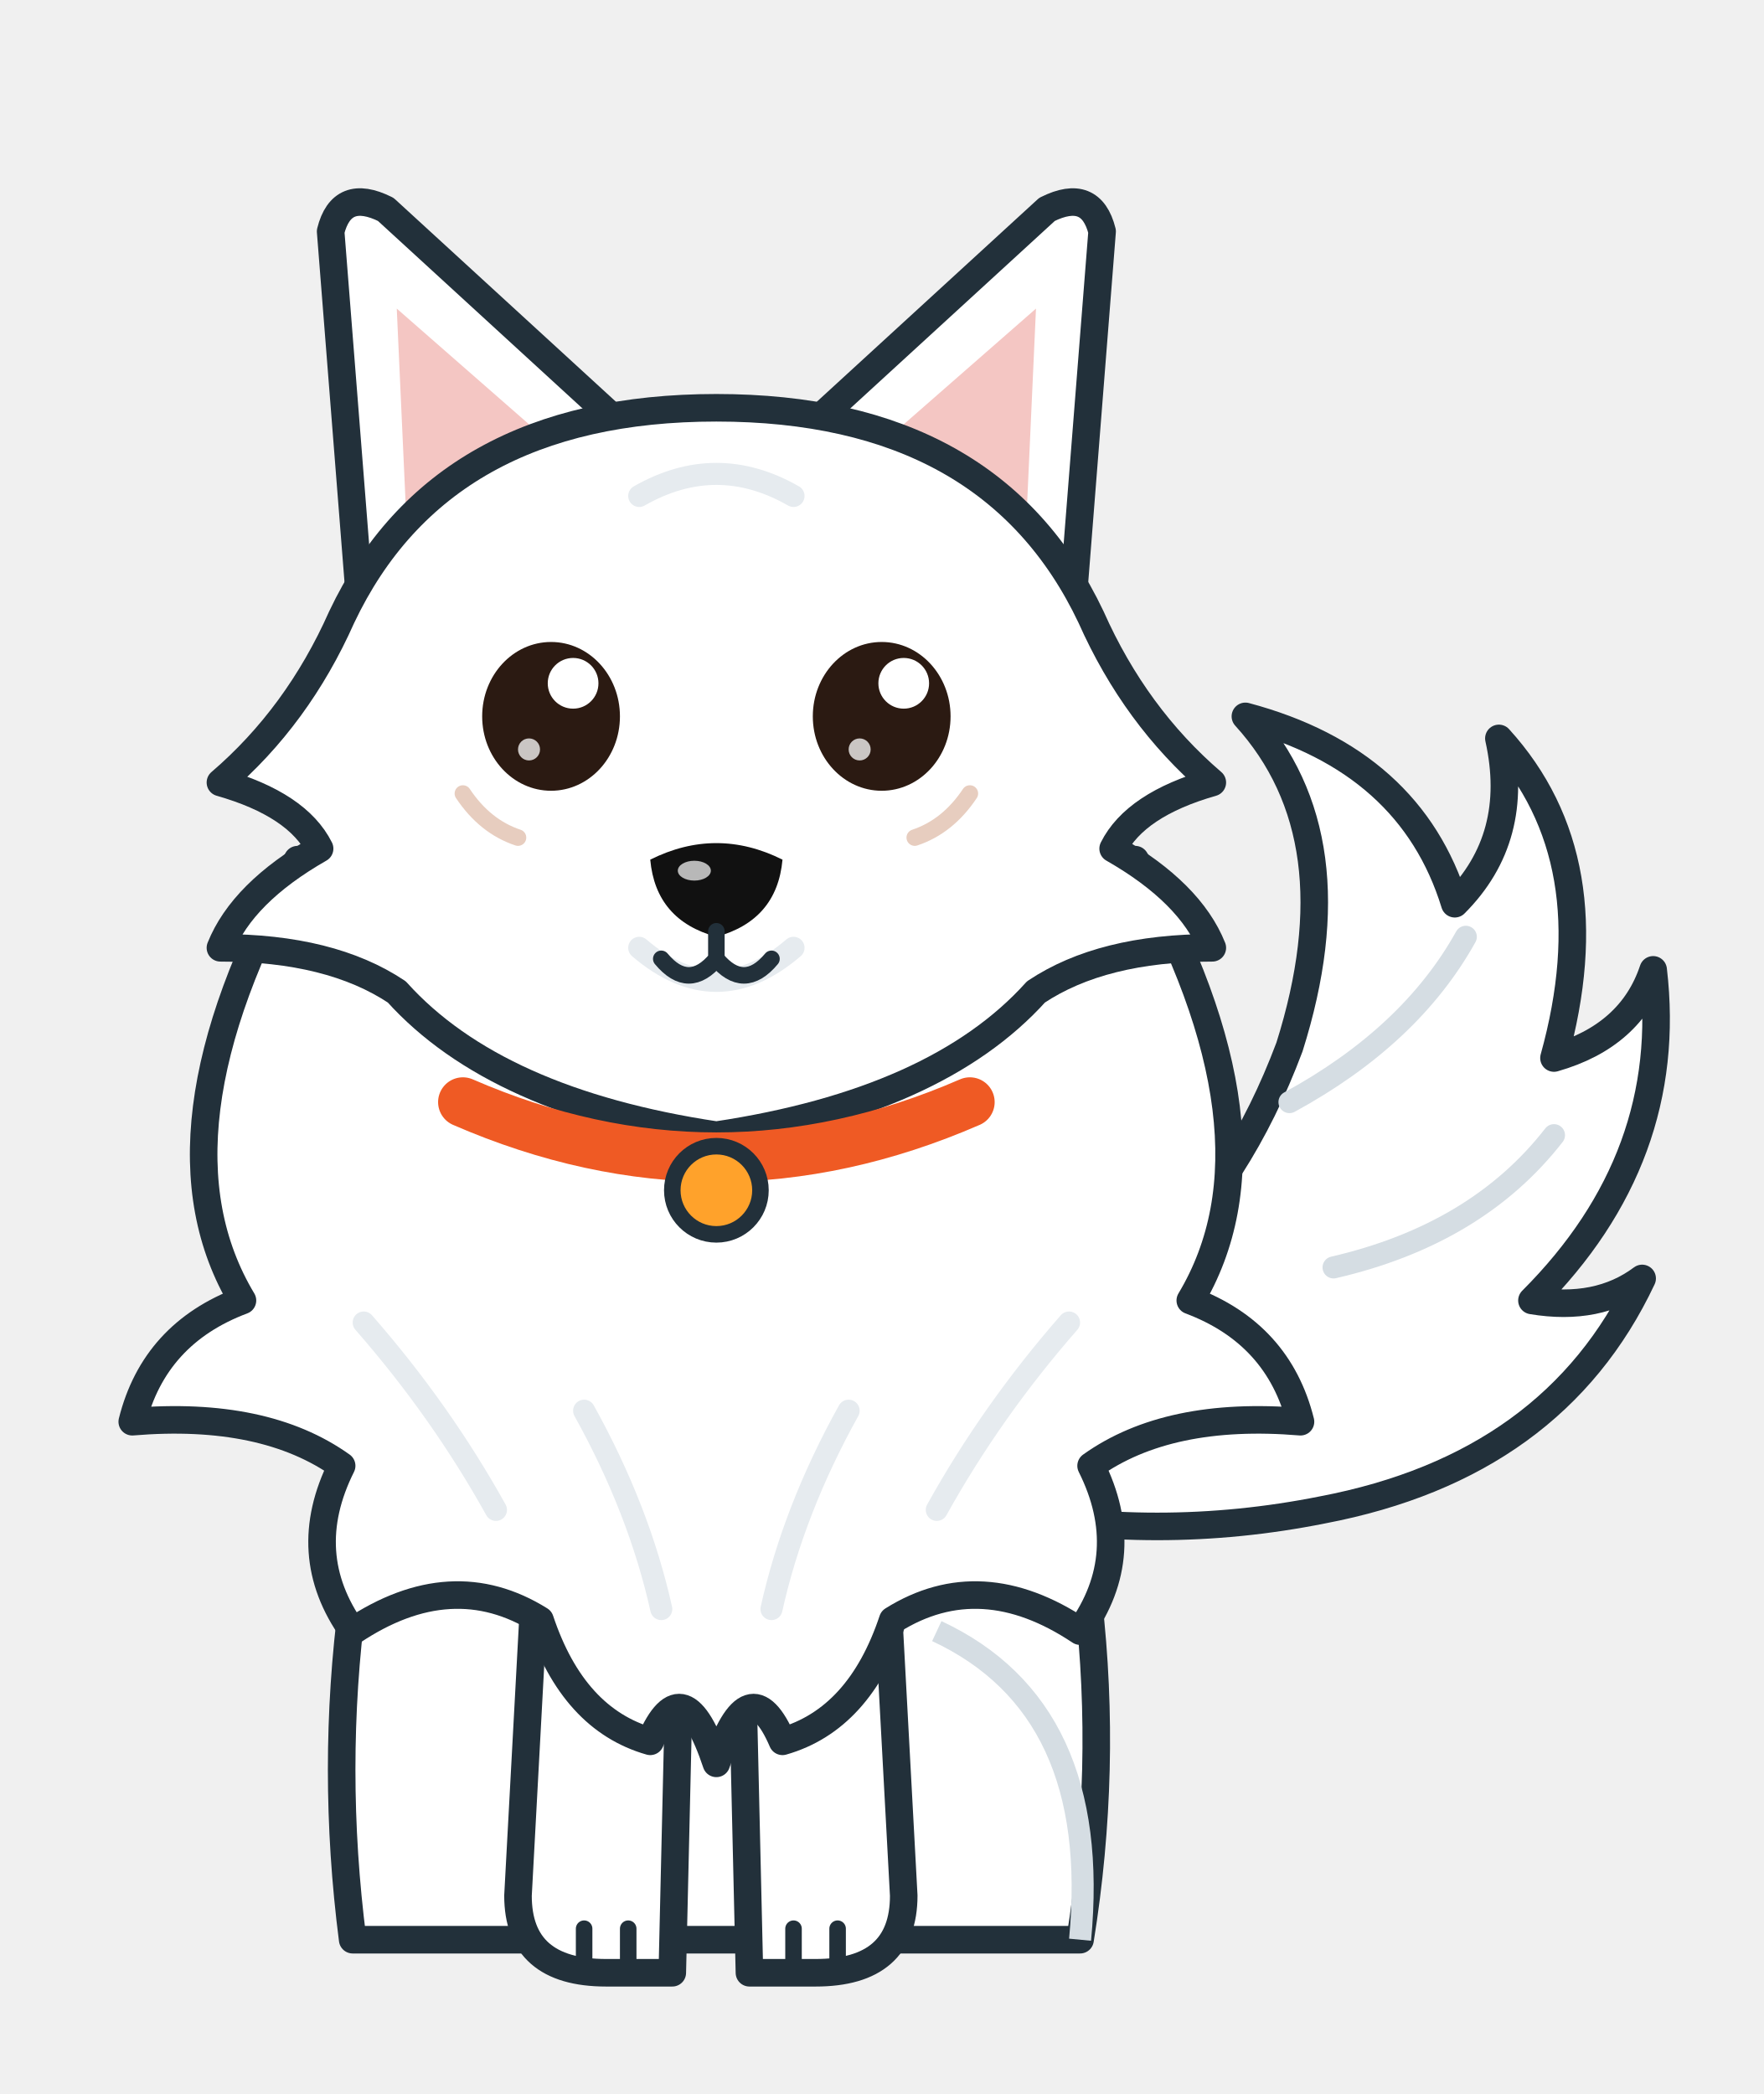
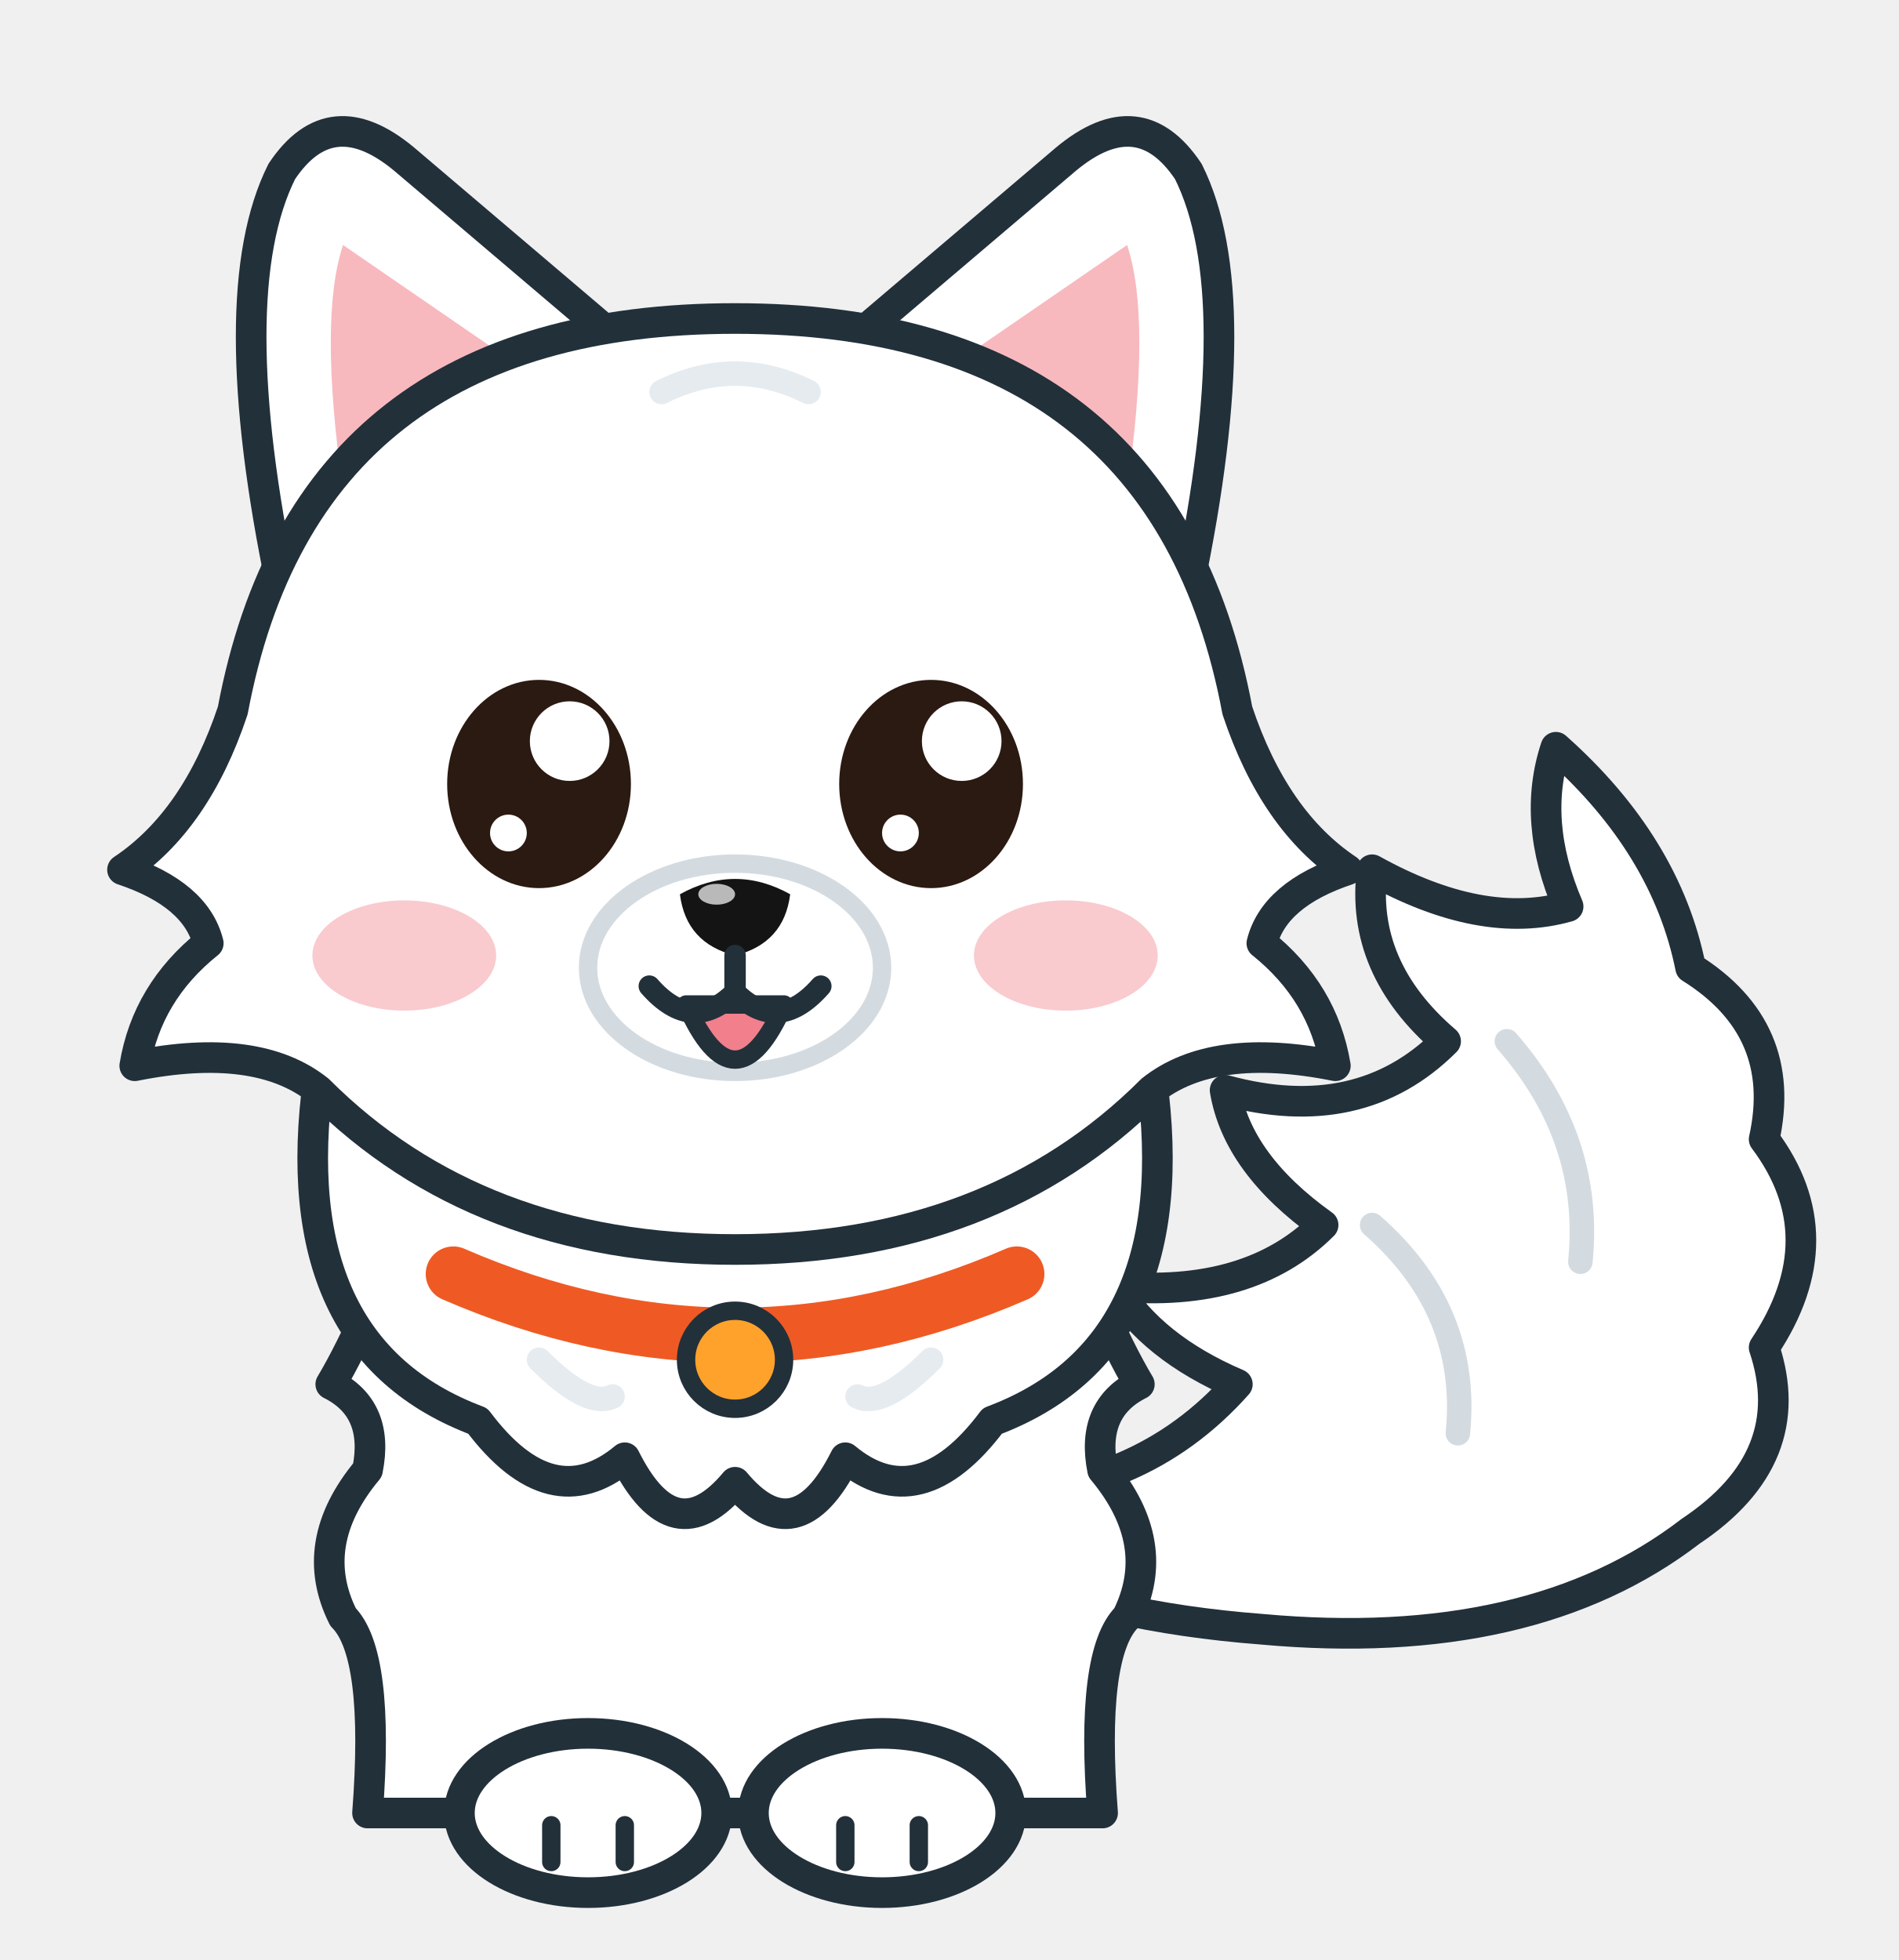
- <svg xmlns="http://www.w3.org/2000/svg" viewBox="-20 -60 320 380" width="640" height="760">
-   <g transform="translate(0,0) scale(1)">
-     <path d="M150,190 Q196,178 214,130 Q226,92 206,70 Q236,78 244,104 Q256,92 252,74 Q272,96 262,132 Q276,128 280,116 Q284,150 258,176 Q270,178 278,172 Q262,206 220,214 Q190,220 160,214 Z" fill="#ffffff" stroke="#22303a" stroke-width="5" stroke-linejoin="round" stroke-linecap="round" />
-     <path d="M214,140 Q236,128 246,110 M222,170 Q248,164 262,146" stroke="#d5dde3" stroke-width="4" fill="none" stroke-linecap="round" />
-     <path d="M60,170 Q36,230 44,292 L176,292 Q186,230 162,170 Z" fill="#ffffff" stroke="#22303a" stroke-width="5" stroke-linejoin="round" stroke-linecap="round" />
-     <path d="M150,236 Q180,250 176,292" fill="none" stroke="#d5dde3" stroke-width="4" />
-     <path d="M78,210 L74,284 Q74,298 90,298 L102,298 L104,212 Z" fill="#ffffff" stroke="#22303a" stroke-width="5" stroke-linejoin="round" stroke-linecap="round" />
-     <path d="M140,210 L144,284 Q144,298 128,298 L116,298 L114,212 Z" fill="#ffffff" stroke="#22303a" stroke-width="5" stroke-linejoin="round" stroke-linecap="round" />
-     <path d="M86,298 L86,290 M94,298 L94,290 M124,298 L124,290 M132,298 L132,290" stroke="#22303a" stroke-width="3" stroke-linecap="round" />
-     <path d="M34,96 Q6,146 24,176 Q8,182 4,198 Q28,196 42,206 Q34,222 44,236 Q62,224 78,234 Q84,252 98,256 Q104,242 110,260 Q116,242 122,256 Q136,252 142,234 Q158,224 176,236 Q186,222 178,206 Q192,196 216,198 Q212,182 196,176 Q214,146 186,96 Z" fill="#ffffff" stroke="#22303a" stroke-width="5" stroke-linejoin="round" stroke-linecap="round" />
-     <path d="M46,180 Q60,196 70,214 M174,180 Q160,196 150,214 M86,196 Q96,214 100,232 M134,196 Q124,214 120,232" stroke="#e6ebef" stroke-width="4" fill="none" stroke-linecap="round" />
-     <path d="M46,58 L40,-18 Q42,-26 50,-22 L98,22 Z" fill="#ffffff" stroke="#22303a" stroke-width="5" stroke-linejoin="round" stroke-linecap="round" />
-     <path d="M54,40 L52,-4 L84,24 Z" fill="#f4c6c3" />
-     <path d="M174,58 L180,-18 Q178,-26 170,-22 L122,22 Z" fill="#ffffff" stroke="#22303a" stroke-width="5" stroke-linejoin="round" stroke-linecap="round" />
-     <path d="M166,40 L168,-4 L136,24 Z" fill="#f4c6c3" />
-     <path d="M110,14 Q160,14 178,52 Q186,70 200,82 Q186,86 182,94 Q196,102 200,112 Q180,112 168,120 Q150,140 110,146 Q70,140 52,120 Q40,112 20,112 Q24,102 38,94 Q34,86 20,82 Q34,70 42,52 Q60,14 110,14 Z" fill="#ffffff" stroke="#22303a" stroke-width="5" stroke-linejoin="round" stroke-linecap="round" />
-     <path d="M96,30 Q110,22 124,30" stroke="#e6ebef" stroke-width="4" fill="none" stroke-linecap="round" />
-     <ellipse cx="80" cy="70" rx="12.5" ry="13.5" fill="#2b1a12" />
-     <circle cx="84" cy="64" r="4.6" fill="#fff" />
-     <circle cx="76" cy="76" r="2" fill="#fff" opacity=".75" />
-     <ellipse cx="140" cy="70" rx="12.5" ry="13.5" fill="#2b1a12" />
-     <circle cx="144" cy="64" r="4.6" fill="#fff" />
-     <circle cx="136" cy="76" r="2" fill="#fff" opacity=".75" />
-     <path d="M64,84 Q68,90 74,92 M156,84 Q152,90 146,92" stroke="#e7cdbf" stroke-width="3" fill="none" stroke-linecap="round" />
-     <path d="M96,112 Q110,124 124,112" stroke="#e6ebef" stroke-width="4" fill="none" stroke-linecap="round" />
-     <path d="M98,96 Q110,90 122,96 Q121,107 110,110 Q99,107 98,96 Z" fill="#111" />
-     <ellipse cx="106" cy="98" rx="3" ry="1.8" fill="#fff" opacity=".7" />
-     <path d="M110,109 L110,114 M100,114 Q105,120 110,114 Q115,120 120,114" stroke="#22303a" stroke-width="3" fill="none" stroke-linecap="round" />
-     <path d="M64,140 Q110,160 156,140" stroke="#ef5a24" stroke-width="9" fill="none" stroke-linecap="round" />
-     <circle cx="110" cy="156" r="8" fill="#ffa22b" stroke="#22303a" stroke-width="3" />
+ <svg xmlns="http://www.w3.org/2000/svg" viewBox="-10 -30 310 320" width="620" height="640">
+   <g transform="translate(0,0) scale(1.0)">
+     <path d="M150,214 Q176,214 192,196 Q178,190 172,180 Q194,182 206,170 Q192,160 190,148 Q212,154 226,140 Q212,128 214,112 Q232,122 246,118 Q240,104 244,92 Q262,108 266,128 Q282,138 278,156 Q290,172 278,190 Q284,208 266,220 Q240,240 196,236 Q170,234 152,226 Z" fill="#ffffff" stroke="#22303a" stroke-width="5" stroke-linejoin="round" stroke-linecap="round" />
+     <path d="M236,140 Q250,156 248,176 M214,170 Q230,184 228,204" stroke="#d3dbe1" stroke-width="4" fill="none" stroke-linecap="round" />
+     <path d="M60,160 Q50,186 44,196 Q52,200 50,210 Q40,222 46,234 Q52,240 50,266 L170,266 Q168,240 174,234 Q180,222 170,210 Q168,200 176,196 Q170,186 160,160 Z" fill="#ffffff" stroke="#22303a" stroke-width="5" stroke-linejoin="round" stroke-linecap="round" />
+     <ellipse cx="86" cy="266" rx="21" ry="13" fill="#ffffff" stroke="#22303a" stroke-width="5" stroke-linejoin="round" stroke-linecap="round" />
+     <ellipse cx="134" cy="266" rx="21" ry="13" fill="#ffffff" stroke="#22303a" stroke-width="5" stroke-linejoin="round" stroke-linecap="round" />
+     <path d="M80,268 L80,274 M92,268 L92,274 M128,268 L128,274 M140,268 L140,274" stroke="#22303a" stroke-width="3" stroke-linecap="round" />
+     <path d="M42,146 Q36,190 68,202 Q80,218 92,208 Q100,224 110,212 Q120,224 128,208 Q140,218 152,202 Q184,190 178,146 Z" fill="#ffffff" stroke="#22303a" stroke-width="5" stroke-linejoin="round" stroke-linecap="round" />
+     <path d="M78,192 Q86,200 90,198 M142,192 Q134,200 130,198" stroke="#e6ebef" stroke-width="4" fill="none" stroke-linecap="round" />
+     <path d="M64,178 Q110,198 156,178" stroke="#ef5a24" stroke-width="9" fill="none" stroke-linecap="round" />
+     <circle cx="110" cy="192" r="8" fill="#ffa22b" stroke="#22303a" stroke-width="3" />
+     <path d="M36,66 Q26,18 36,-2 Q44,-14 56,-4 L96,30 Z" fill="#ffffff" stroke="#22303a" stroke-width="5" stroke-linejoin="round" stroke-linecap="round" />
+     <path d="M46,50 Q42,22 46,10 L78,32 Z" fill="#f7b9be" />
+     <path d="M184,66 Q194,18 184,-2 Q176,-14 164,-4 L124,30 Z" fill="#ffffff" stroke="#22303a" stroke-width="5" stroke-linejoin="round" stroke-linecap="round" />
+     <path d="M174,50 Q178,22 174,10 L142,32 Z" fill="#f7b9be" />
+     <path d="M110,22 Q180,22 192,86 Q198,104 210,112 Q198,116 196,124 Q206,132 208,144 Q188,140 178,148 Q152,174 110,174 Q68,174 42,148 Q32,140 12,144 Q14,132 24,124 Q22,116 10,112 Q22,104 28,86 Q40,22 110,22 Z" fill="#ffffff" stroke="#22303a" stroke-width="5" stroke-linejoin="round" stroke-linecap="round" />
+     <path d="M98,34 Q110,28 122,34" stroke="#e6ebef" stroke-width="4" fill="none" stroke-linecap="round" />
+     <ellipse cx="56" cy="126" rx="15" ry="9" fill="#f7b9be" opacity=".75" />
+     <ellipse cx="164" cy="126" rx="15" ry="9" fill="#f7b9be" opacity=".75" />
+     <ellipse cx="78" cy="98" rx="15" ry="17" fill="#2b1a12" />
+     <circle cx="83" cy="91" r="6.5" fill="#fff" />
+     <circle cx="73" cy="106" r="3" fill="#fff" />
+     <ellipse cx="142" cy="98" rx="15" ry="17" fill="#2b1a12" />
+     <circle cx="147" cy="91" r="6.5" fill="#fff" />
+     <circle cx="137" cy="106" r="3" fill="#fff" />
+     <ellipse cx="110" cy="128" rx="24" ry="17" fill="#fff" stroke="#d3dbe1" stroke-width="3" />
+     <path d="M101,116 Q110,111 119,116 Q118,124 110,126 Q102,124 101,116 Z" fill="#141414" />
+     <ellipse cx="107" cy="116" rx="3" ry="1.7" fill="#fff" opacity=".7" />
+     <path d="M102,134 Q110,152 118,134 Z" fill="#f17f8c" stroke="#22303a" stroke-width="3" stroke-linejoin="round" />
+     <path d="M110,126 L110,132 M96,131 Q103,139 110,132 Q117,139 124,131" stroke="#22303a" stroke-width="3.5" fill="none" stroke-linecap="round" />
  </g>
</svg>
